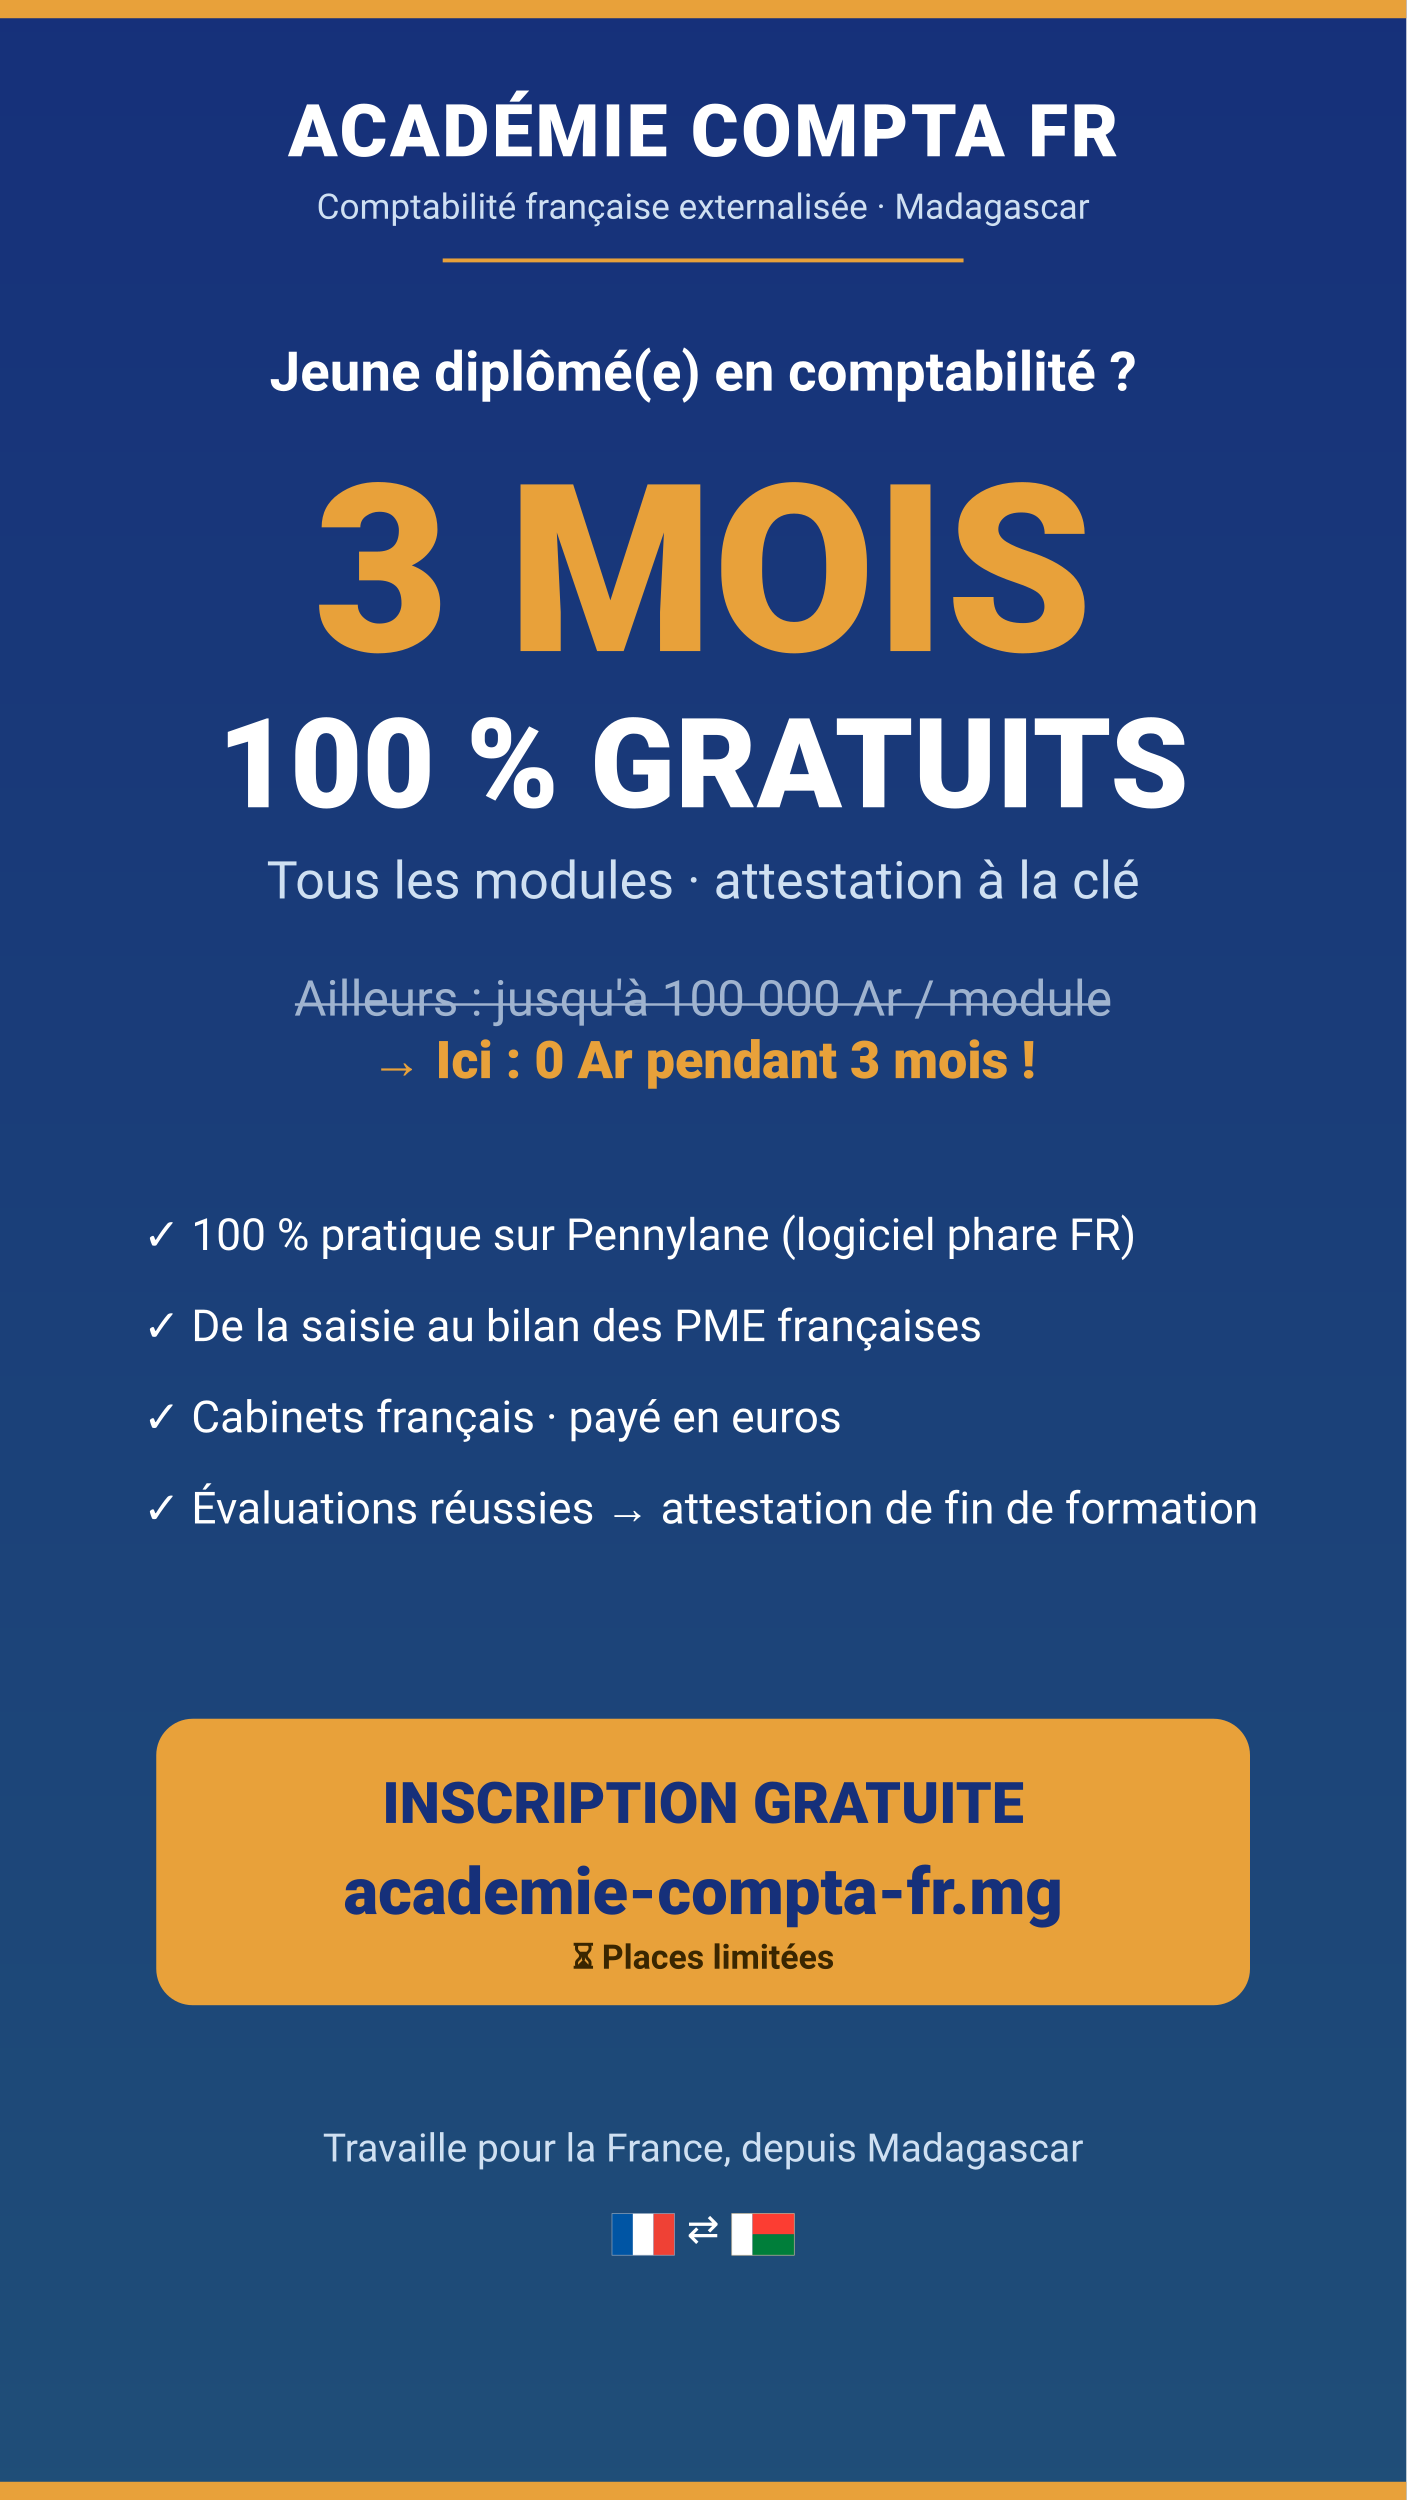
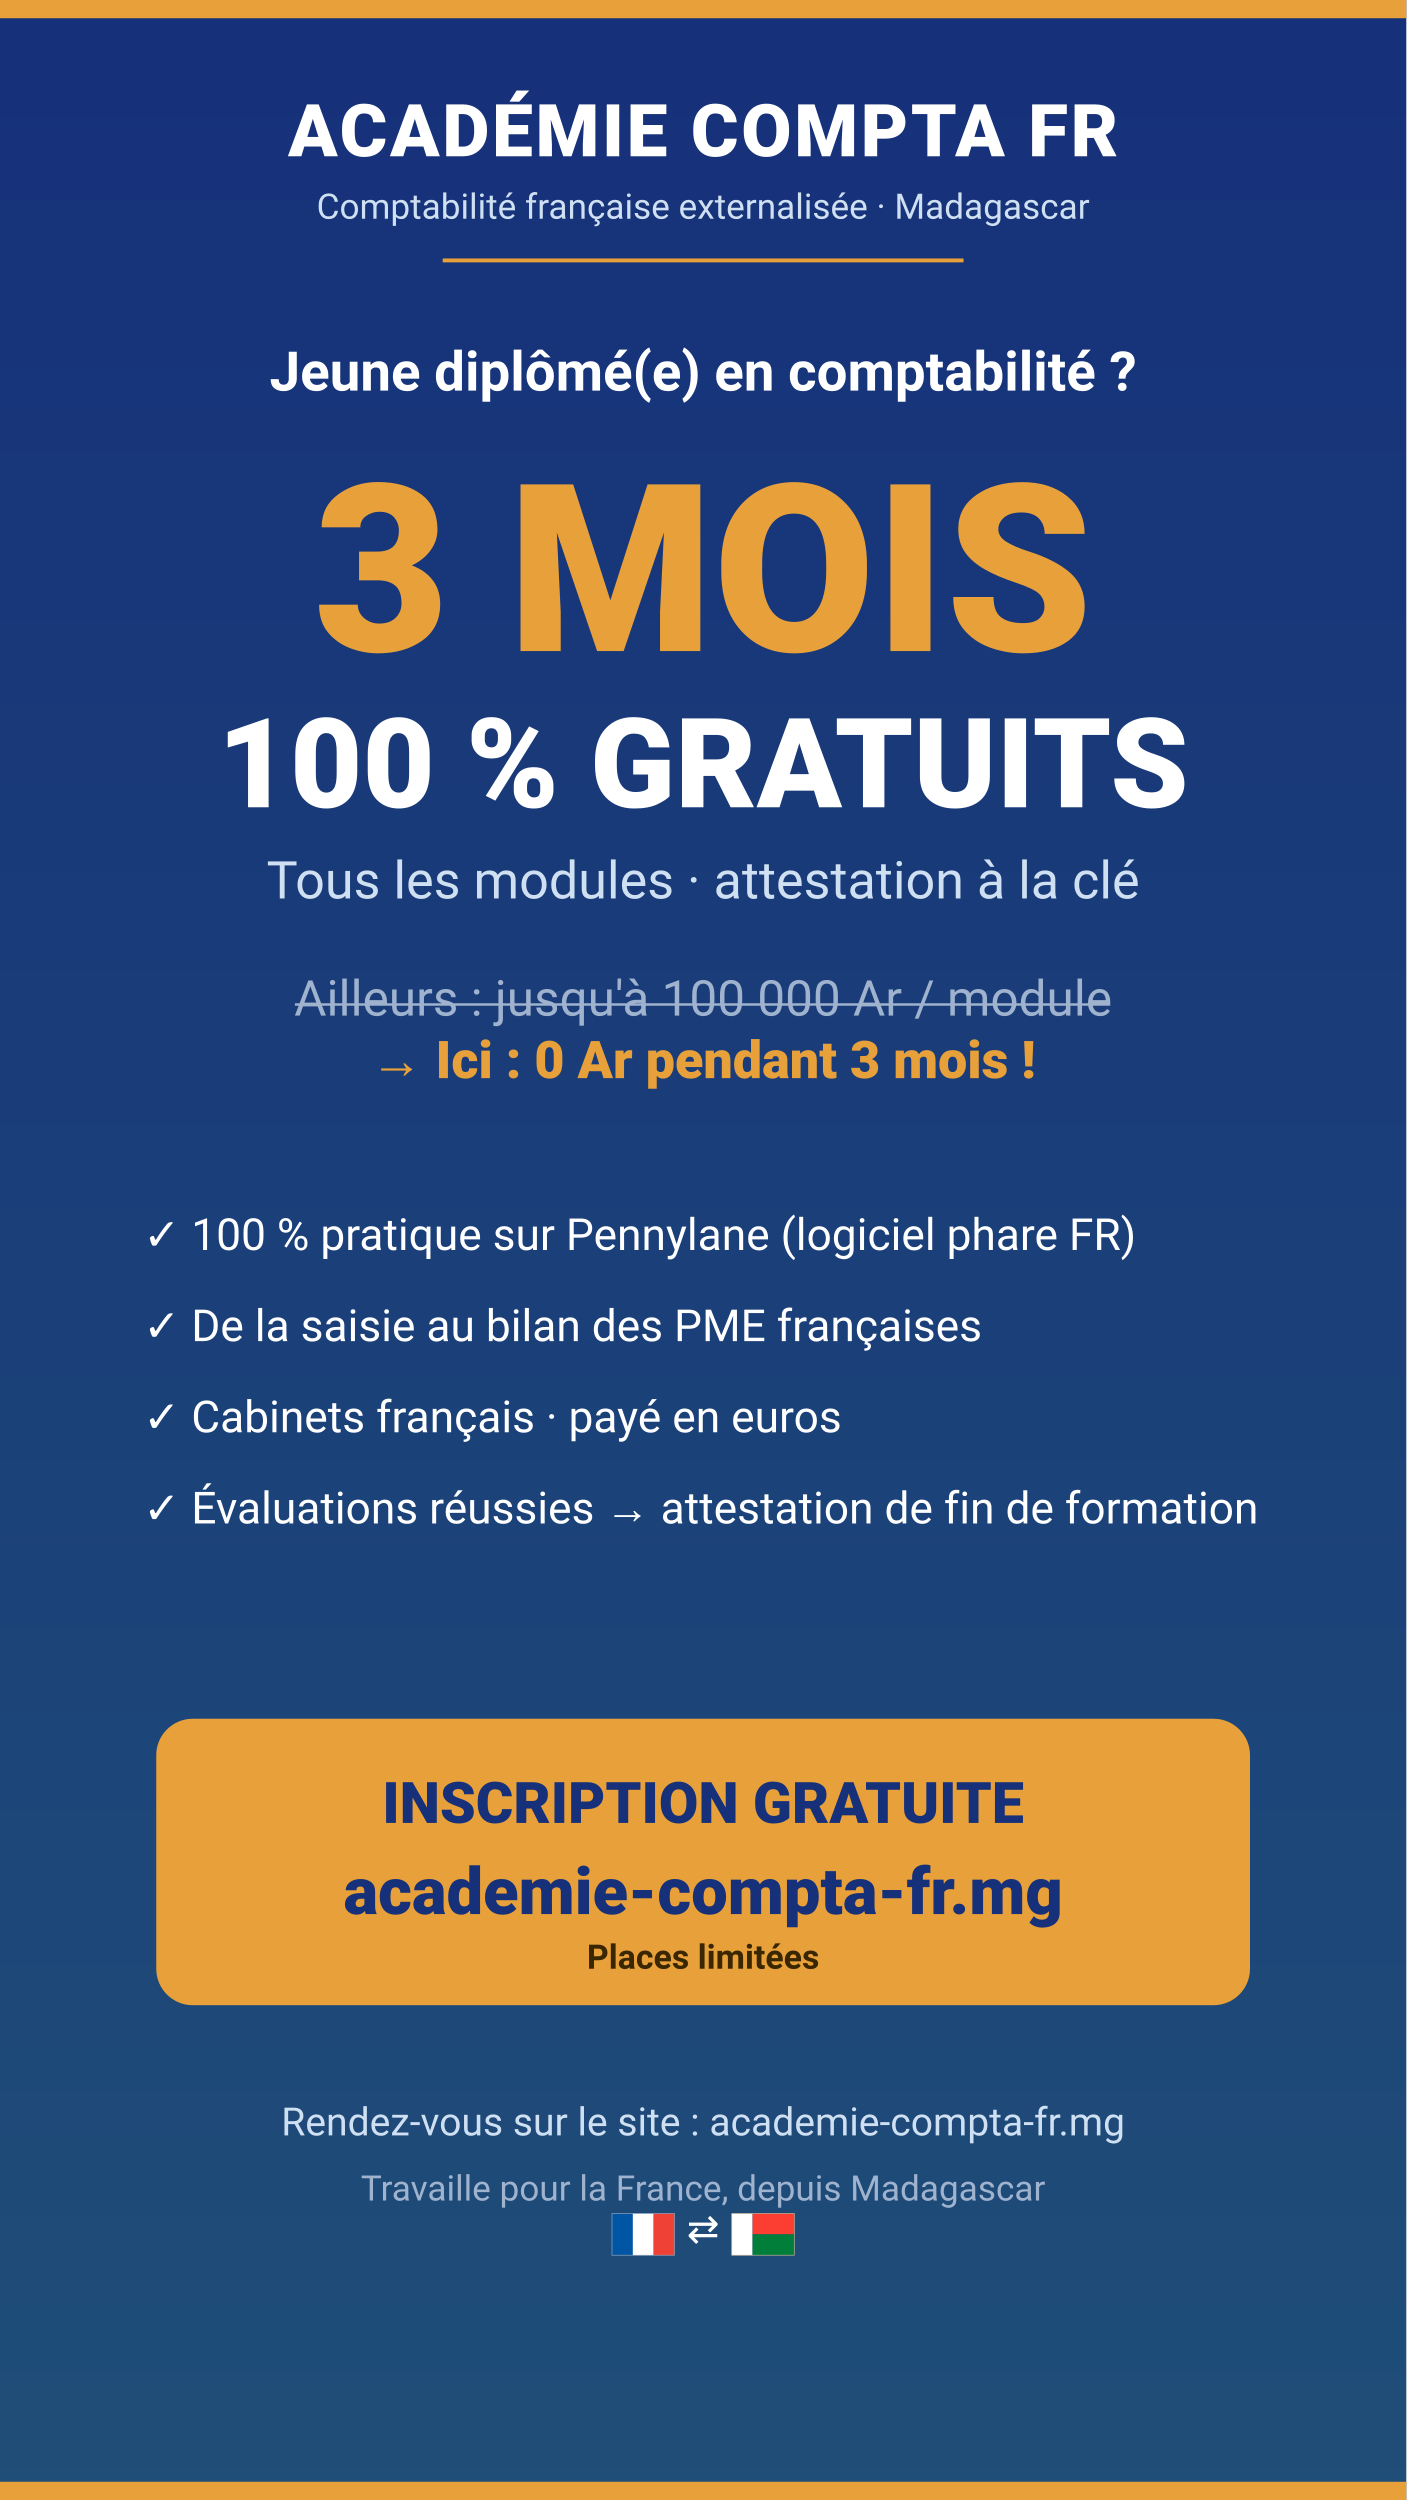
<svg xmlns="http://www.w3.org/2000/svg" viewBox="0 0 1080 1920" font-family="Segoe UI, Roboto, Arial, sans-serif" role="img" aria-label="Affiche promo Academie Compta FR - 3 mois gratuits">
  <defs>
    <linearGradient id="bg" x1="0" y1="0" x2="0" y2="1">
      <stop offset="0" stop-color="#16307a" />
      <stop offset="1" stop-color="#1F4E78" />
    </linearGradient>
  </defs>
  <rect width="1080" height="1920" fill="url(#bg)" />
  <rect x="0" y="0" width="1080" height="14" fill="#E8A13A" />
  <text x="540" y="120" text-anchor="middle" font-size="56" font-weight="800" fill="#ffffff" letter-spacing="2">ACADÉMIE COMPTA FR</text>
  <text x="540" y="168" text-anchor="middle" font-size="27" fill="#cfe0f2">Comptabilité française externalisée · Madagascar</text>
  <line x1="340" y1="200" x2="740" y2="200" stroke="#E8A13A" stroke-width="3" />
  <text x="540" y="300" text-anchor="middle" font-size="42" font-weight="700" fill="#ffffff">Jeune diplômé(e) en comptabilité ?</text>
  <text x="540" y="500" text-anchor="middle" font-size="180" font-weight="800" fill="#E8A13A">3 MOIS</text>
  <text x="540" y="620" text-anchor="middle" font-size="96" font-weight="800" fill="#ffffff">100 % GRATUITS</text>
  <text x="540" y="690" text-anchor="middle" font-size="40" fill="#cfe0f2">Tous les modules · attestation à la clé</text>
  <text x="540" y="780" text-anchor="middle" font-size="38" fill="#9fb3cf" text-decoration="line-through">Ailleurs : jusqu'à 100 000 Ar / module</text>
  <text x="540" y="828" text-anchor="middle" font-size="40" font-weight="800" fill="#E8A13A">→ Ici : 0 Ar pendant 3 mois !</text>
  <g font-size="34" fill="#ffffff">
    <text x="110" y="960">✓ 100 % pratique sur Pennylane (logiciel phare FR)</text>
    <text x="110" y="1030">✓ De la saisie au bilan des PME françaises</text>
    <text x="110" y="1100">✓ Cabinets français · payé en euros</text>
    <text x="110" y="1170">✓ Évaluations réussies → attestation de fin de formation</text>
  </g>
  <rect x="120" y="1320" width="840" height="220" rx="28" fill="#E8A13A" />
  <text x="540" y="1400" text-anchor="middle" font-size="44" font-weight="800" fill="#16307a">INSCRIPTION GRATUITE</text>
  <text x="540" y="1470" text-anchor="middle" font-size="50" font-weight="800" fill="#16307a">academie-compta-fr.mg</text>
-   <text x="540" y="1512" text-anchor="middle" font-size="26" font-weight="700" fill="#3a2600">⏳ Places limitées</text>
-   <text x="540" y="1660" text-anchor="middle" font-size="30" fill="#cfe0f2">Travaille pour la France, depuis Madagascar</text>
+   <text x="540" y="1512" text-anchor="middle" font-size="26" font-weight="700" fill="#3a2600">Places limitées</text>
+   <text x="540" y="1640" text-anchor="middle" font-size="30" fill="#cfe0f2">Rendez-vous sur le site : academie-compta-fr.mg</text>
+   <text x="540" y="1690" text-anchor="middle" font-size="27" fill="#9fb3cf">Travaille pour la France, depuis Madagascar</text>
  <g transform="translate(470,1700)">
    <rect x="0" y="0" width="48" height="32" fill="#0055A4" />
    <rect x="16" y="0" width="16" height="32" fill="#ffffff" />
    <rect x="32" y="0" width="16" height="32" fill="#EF4135" />
    <rect x="0" y="0" width="48" height="32" fill="none" stroke="#9aa9bd" stroke-width="0.5" />
  </g>
  <text x="540" y="1722" text-anchor="middle" font-size="30" fill="#fff">⇄</text>
  <g transform="translate(562,1700)">
    <rect x="0" y="0" width="16" height="32" fill="#ffffff" />
    <rect x="16" y="0" width="32" height="16" fill="#FC3D32" />
    <rect x="16" y="16" width="32" height="16" fill="#007E3A" />
    <rect x="0" y="0" width="48" height="32" fill="none" stroke="#cdbb9a" stroke-width="0.5" />
  </g>
  <rect x="0" y="1906" width="1080" height="14" fill="#E8A13A" />
</svg>
